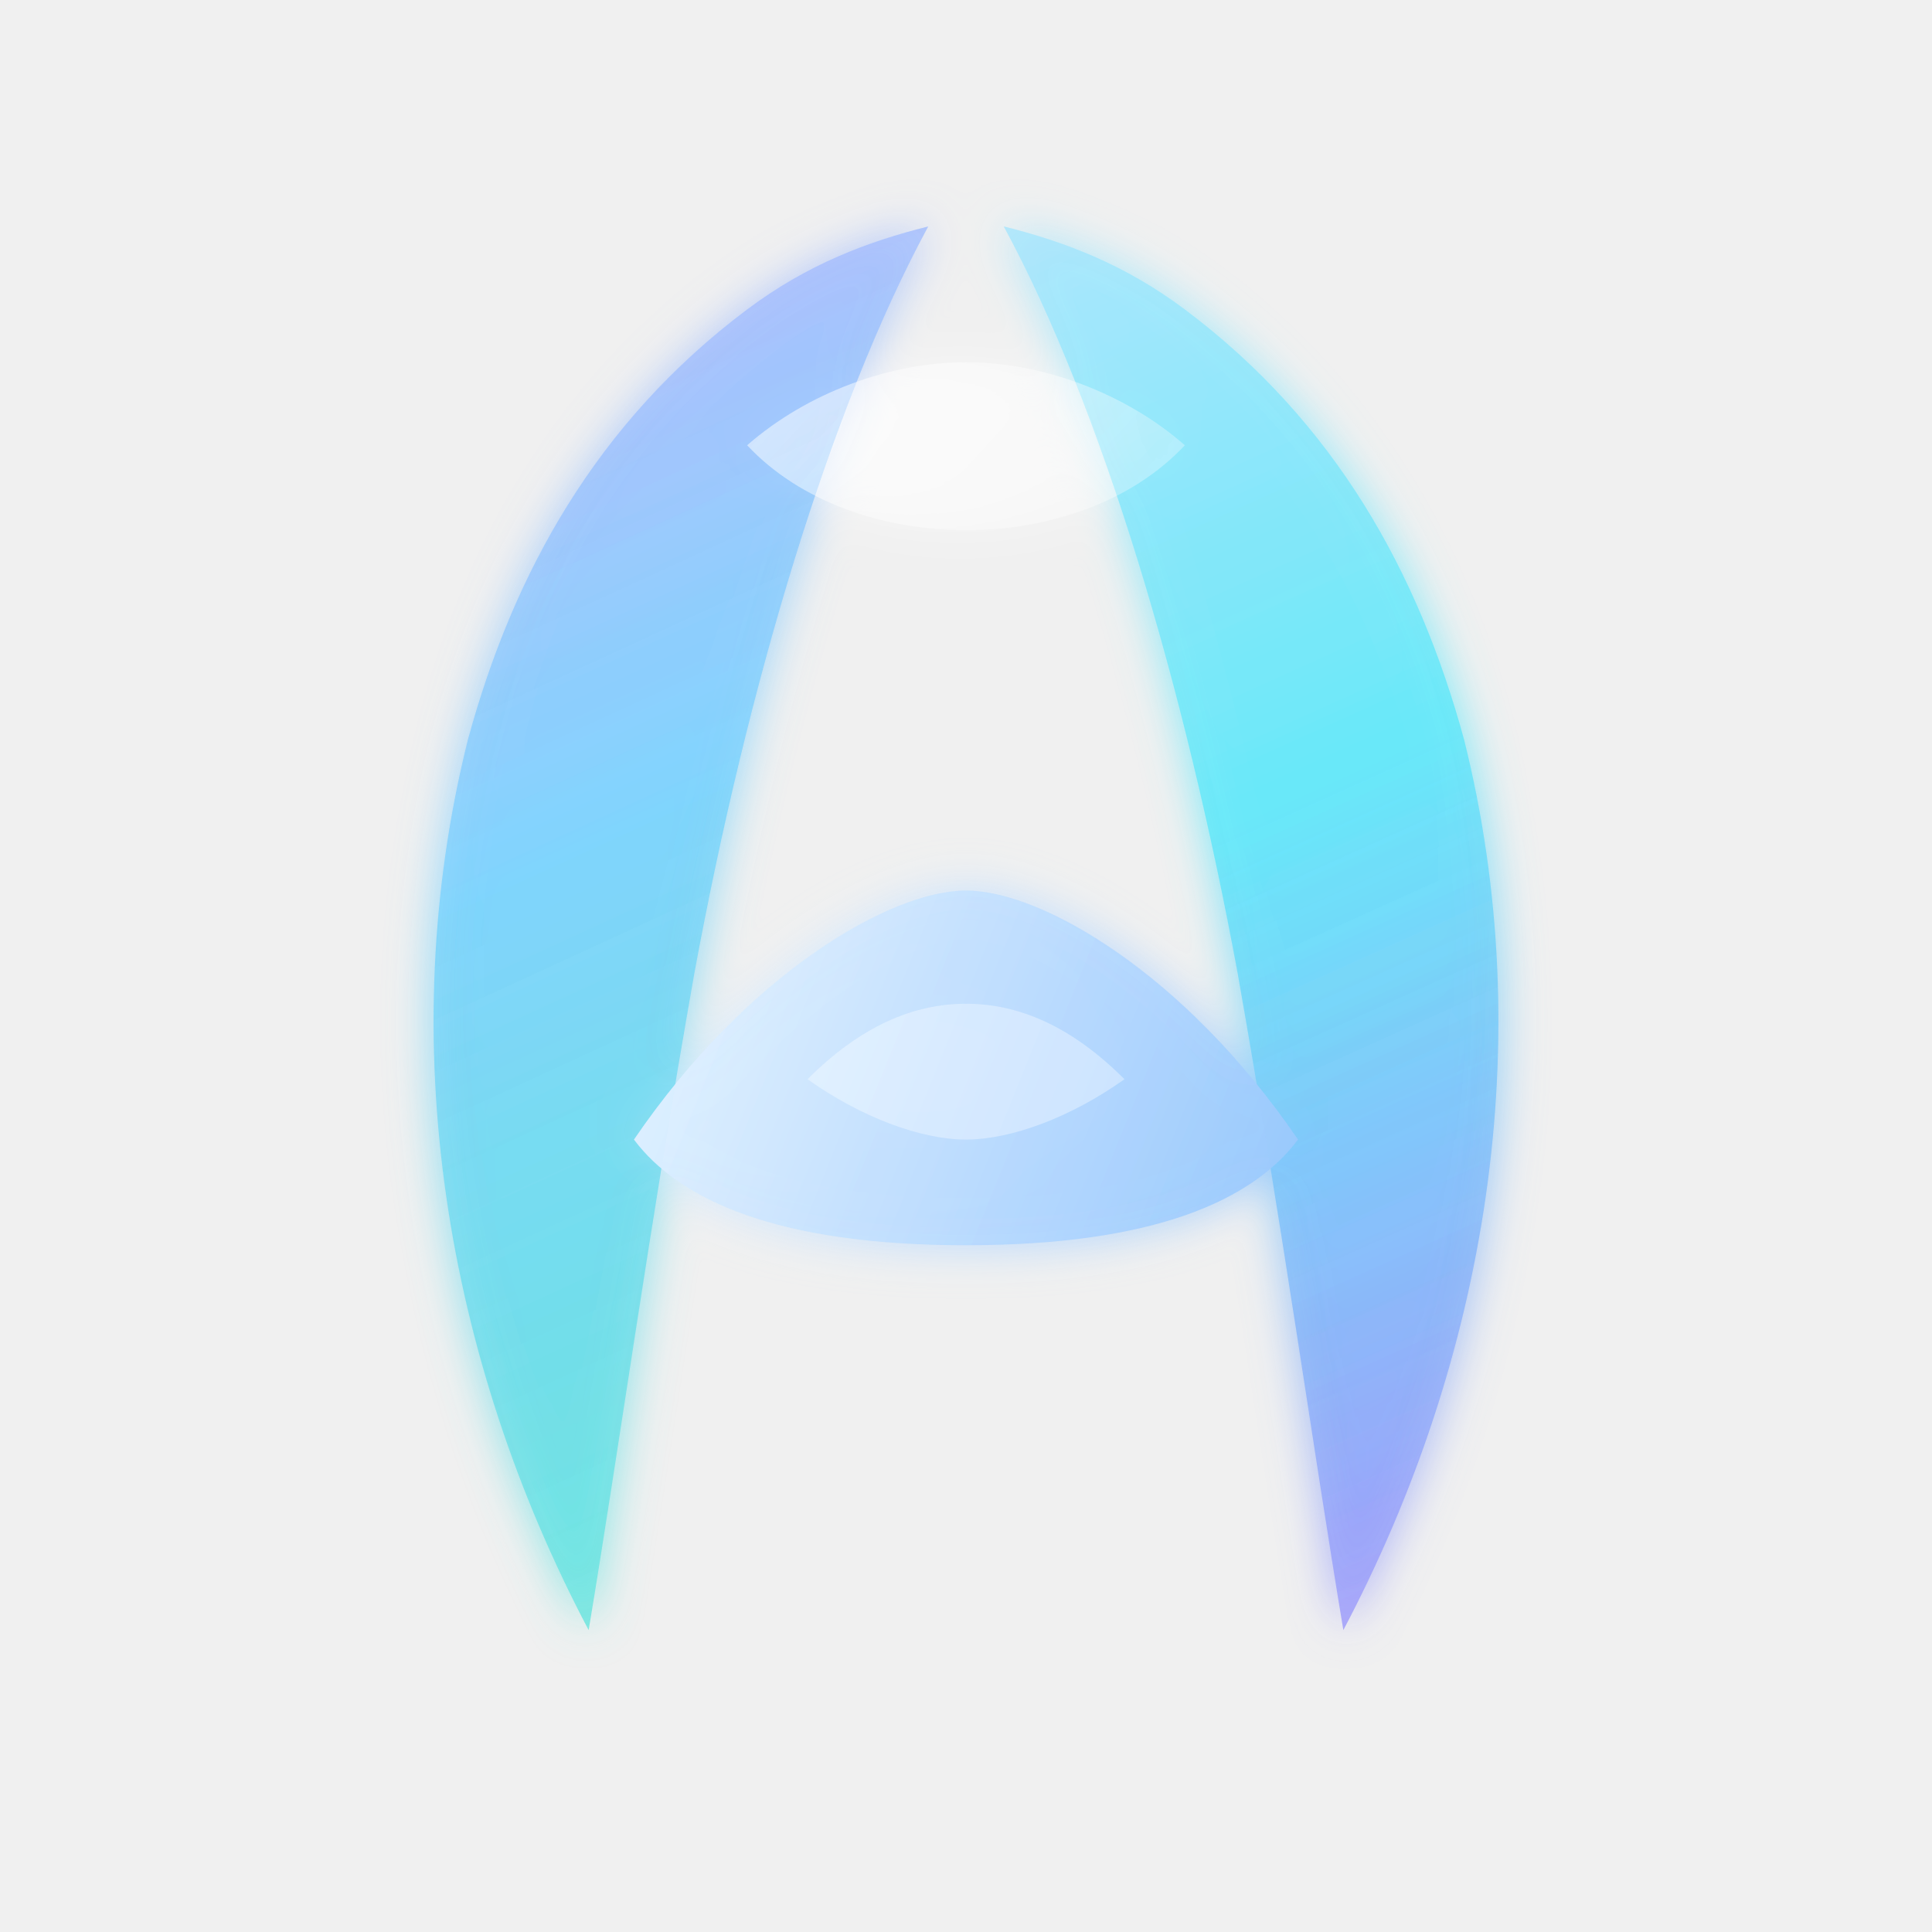
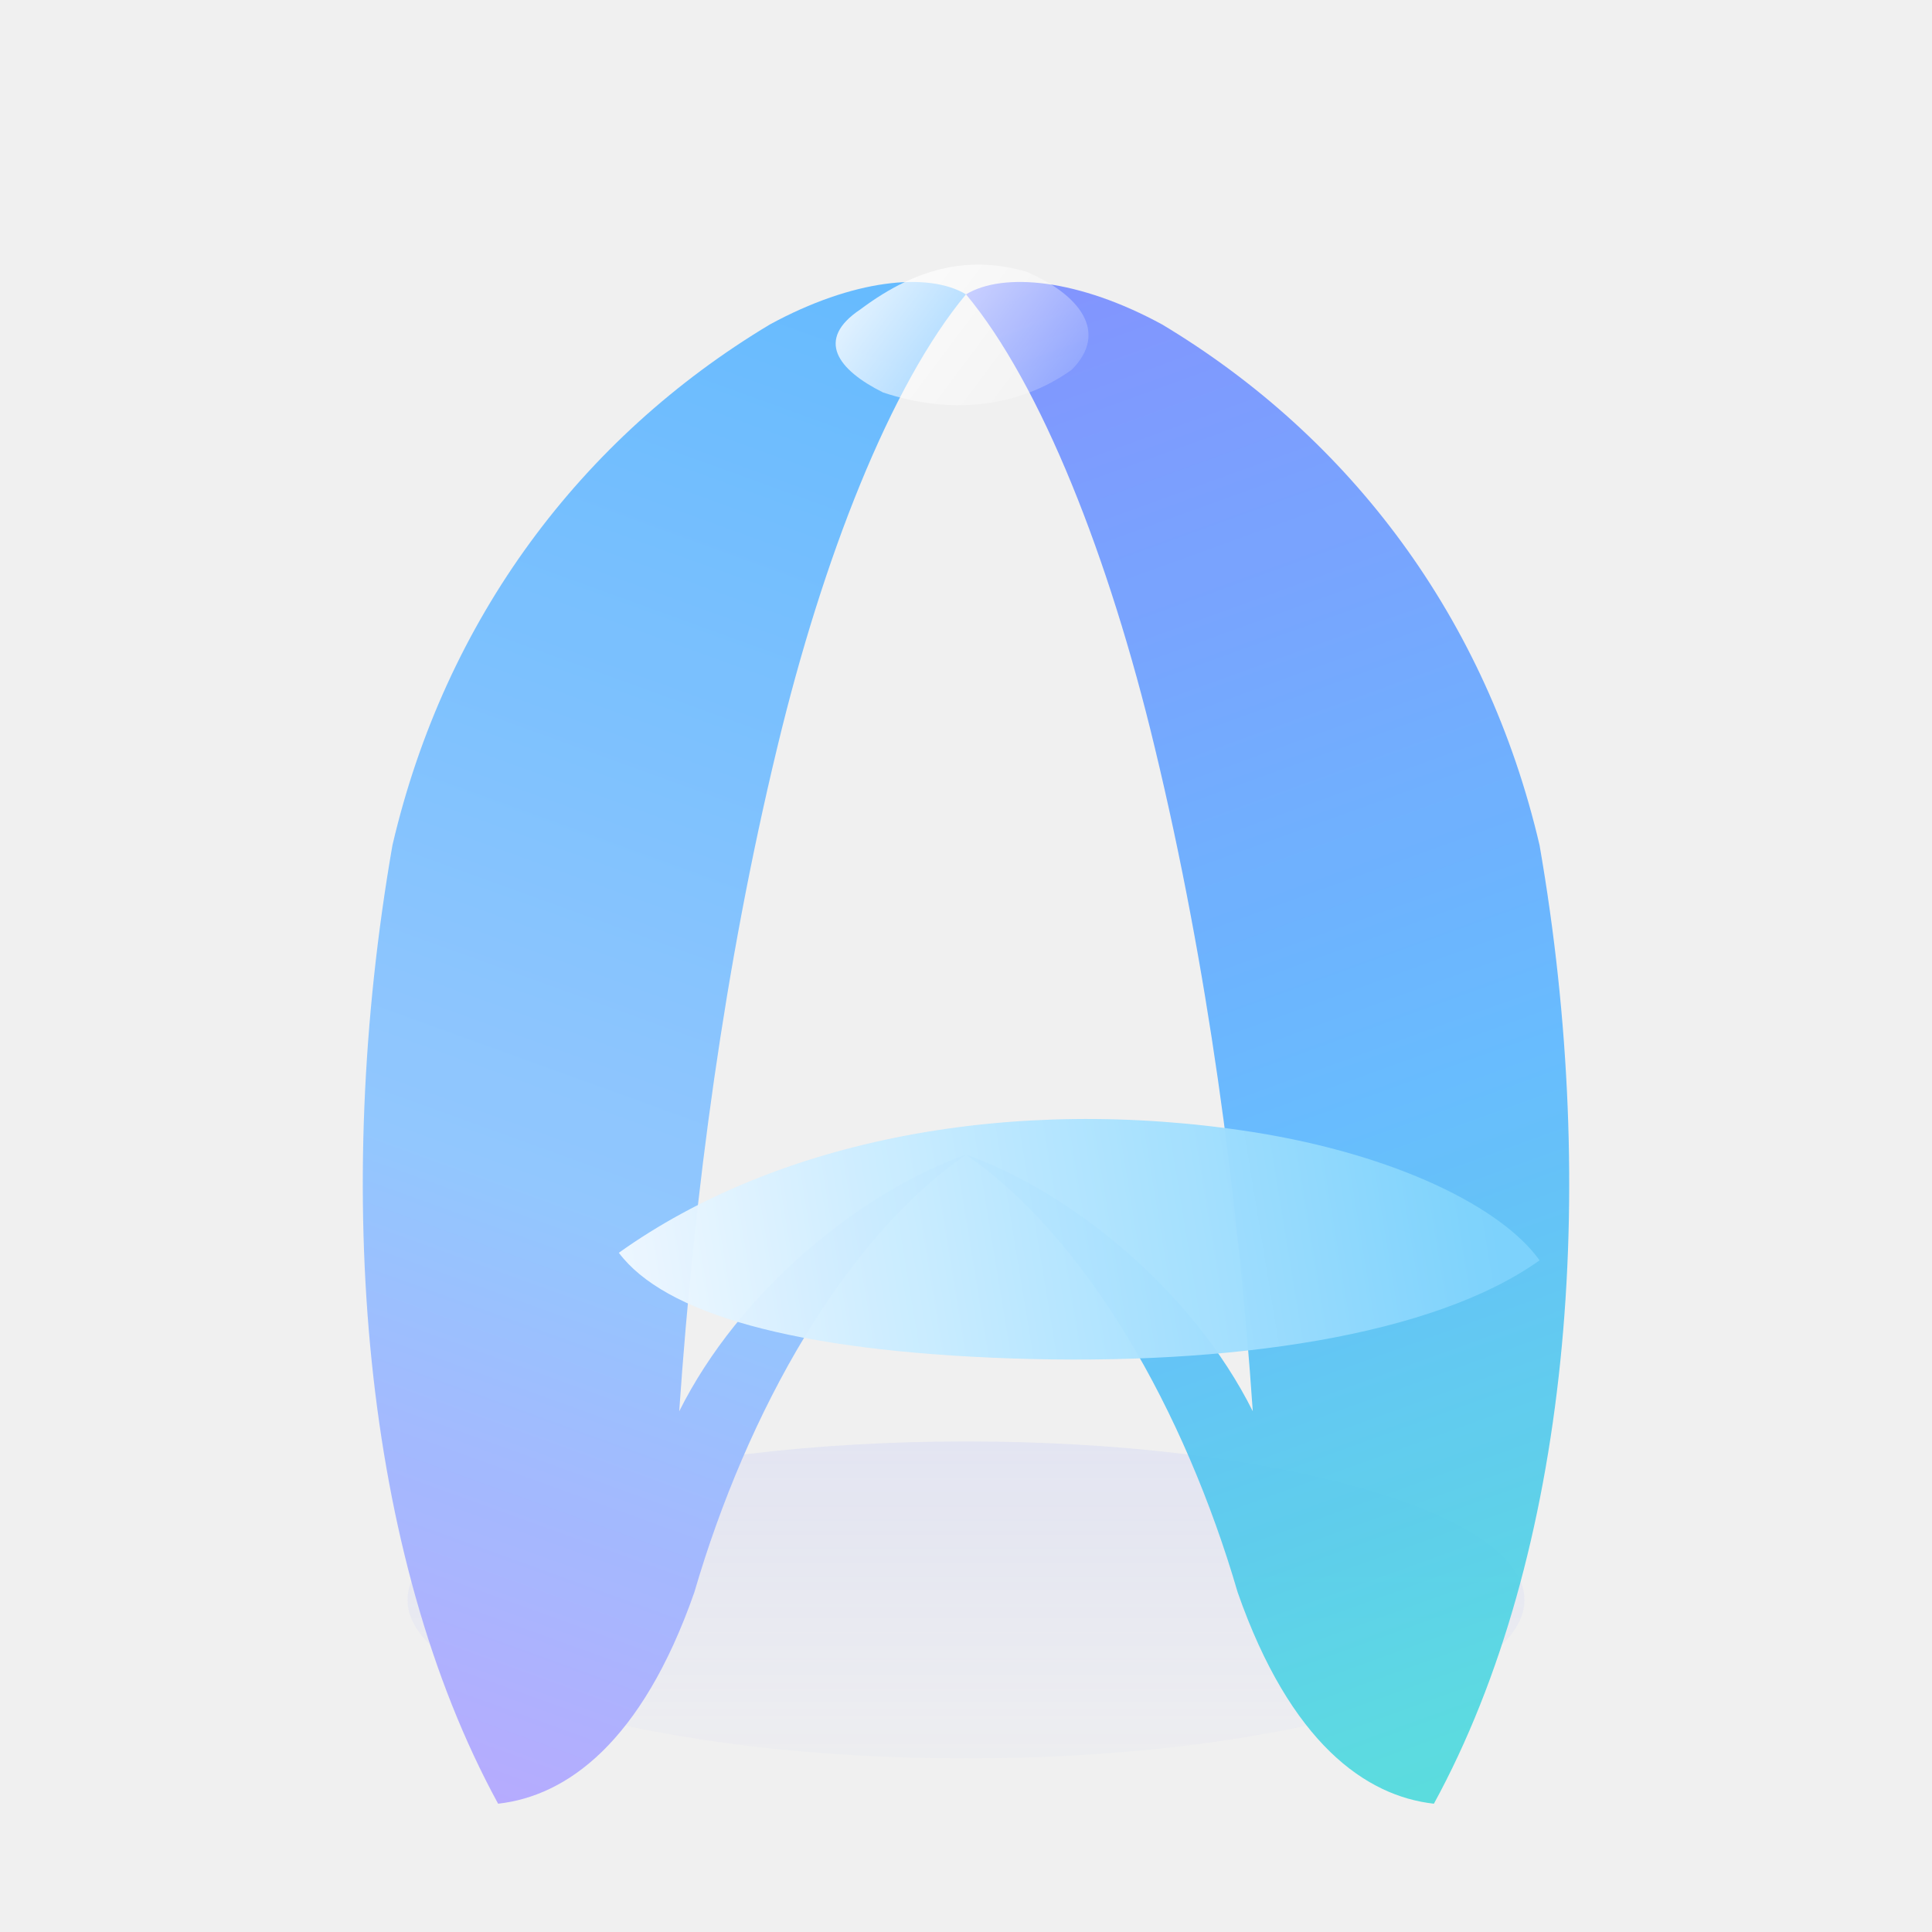
<svg xmlns="http://www.w3.org/2000/svg" viewBox="0 0 512 512" fill="none" role="img" aria-label="AIRuntime">
  <defs>
-     <linearGradient id="ar-left" x1="96" y1="48" x2="280" y2="448" gradientUnits="userSpaceOnUse">
-       <stop stop-color="#C4B5FD" stop-opacity="0.95" />
-       <stop offset="0.42" stop-color="#7DD3FC" stop-opacity="0.9" />
-       <stop offset="1" stop-color="#5EEAD4" stop-opacity="0.82" />
+     <linearGradient id="mk-left" x1="96" y1="468" x2="248" y2="48" gradientUnits="userSpaceOnUse">
+       <stop stop-color="#B8A4FF" />
+       <stop offset="0.4" stop-color="#8EC5FF" />
+       <stop offset="1" stop-color="#5EB8FF" />
    </linearGradient>
-     <linearGradient id="ar-right" x1="232" y1="40" x2="416" y2="448" gradientUnits="userSpaceOnUse">
-       <stop stop-color="#BAE6FD" />
-       <stop offset="0.45" stop-color="#67E8F9" />
-       <stop offset="1" stop-color="#A78BFA" stop-opacity="0.88" />
+     <linearGradient id="mk-right" x1="416" y1="468" x2="264" y2="48" gradientUnits="userSpaceOnUse">
+       <stop stop-color="#4EE0D8" />
+       <stop offset="0.45" stop-color="#5EB8FF" />
+       <stop offset="1" stop-color="#7C8CFF" />
    </linearGradient>
-     <linearGradient id="ar-cross" x1="152" y1="228" x2="360" y2="312" gradientUnits="userSpaceOnUse">
-       <stop stop-color="#F0F9FF" />
-       <stop offset="1" stop-color="#93C5FD" />
+     <linearGradient id="mk-cross" x1="148" y1="318" x2="392" y2="278" gradientUnits="userSpaceOnUse">
+       <stop stop-color="#F8FBFF" />
+       <stop offset="0.5" stop-color="#B8E6FF" />
+       <stop offset="1" stop-color="#7DD3FC" />
    </linearGradient>
-     <linearGradient id="ar-highlight" x1="180" y1="120" x2="332" y2="260" gradientUnits="userSpaceOnUse">
-       <stop stop-color="#FFFFFF" stop-opacity="0.55" />
+     <linearGradient id="mk-gleam" x1="228" y1="44" x2="292" y2="92" gradientUnits="userSpaceOnUse">
+       <stop stop-color="#FFFFFF" stop-opacity="0.9" />
      <stop offset="1" stop-color="#FFFFFF" stop-opacity="0" />
    </linearGradient>
-     <filter id="ar-glow" x="-20%" y="-20%" width="140%" height="140%">
-       <feGaussianBlur stdDeviation="6" result="blur" />
-       <feMerge>
-         <feMergeNode in="blur" />
-         <feMergeNode in="SourceGraphic" />
-       </feMerge>
-     </filter>
+     <linearGradient id="mk-shadow" x1="256" y1="300" x2="256" y2="470" gradientUnits="userSpaceOnUse">
+       <stop stop-color="#7C8CFF" stop-opacity="0.18" />
+       <stop offset="1" stop-color="#7C8CFF" stop-opacity="0" />
+     </linearGradient>
  </defs>
-   <g filter="url(#ar-glow)">
-     <path d="M156 432C118 360 104 276 124 196C136 152 158 112 198 82C214 70 230 64 246 60C220 108 198 182 184 258C172 326 164 384 156 432Z" fill="url(#ar-left)" opacity="0.94" />
-     <path d="M356 432C394 360 408 276 388 196C376 152 354 112 314 82C298 70 282 64 266 60C292 108 314 182 328 258C340 326 348 384 356 432Z" fill="url(#ar-right)" opacity="0.9" />
-     <path d="M168 302C198 258 236 236 256 236C276 236 314 258 344 302C332 318 306 330 256 330C206 330 180 318 168 302Z" fill="url(#ar-cross)" opacity="0.96" />
-     <path d="M198 118C214 104 236 96 256 96C276 96 298 104 314 118C286 148 226 148 198 118Z" fill="url(#ar-highlight)" />
-     <path d="M214 286C228 272 242 266 256 266C270 266 284 272 298 286C284 296 268 302 256 302C244 302 228 296 214 286Z" fill="#FFFFFF" opacity="0.35" />
+   <g transform="translate(0 20)">
+     <ellipse cx="256" cy="404" rx="148" ry="42" fill="url(#mk-shadow)" />
+     <path d="M 132 458 C 96 392, 88 296, 104 204 C 118 144, 154 96, 204 66 C 226 54, 246 52, 256 58 C 236 82, 218 128, 206 178 C 192 236, 184 296, 180 354 C 196 322, 228 296, 256 286 C 224 308, 198 354, 184 402 C 170 442, 150 456, 132 458 Z" fill="url(#mk-left)" opacity="0.95" />
+     <path d="M 380 458 C 416 392, 424 296, 408 204 C 394 144, 358 96, 308 66 C 286 54, 266 52, 256 58 C 276 82, 294 128, 306 178 C 320 236, 328 296, 332 354 C 316 322, 284 296, 256 286 C 288 308, 314 354, 328 402 C 342 442, 362 456, 380 458 Z" fill="url(#mk-right)" opacity="0.93" />
+     <path d="M 164 312 C 206 282, 268 270, 332 280 C 370 286, 398 300, 408 314 C 380 334, 326 342, 268 340 C 210 338, 176 328, 164 312 Z" fill="url(#mk-cross)" opacity="0.97" />
+     <path d="M 228 62 C 244 50, 258 48, 272 52 C 286 58, 294 68, 284 78 C 270 88, 252 90, 234 84 C 222 78, 216 70, 228 62 Z" fill="url(#mk-gleam)" />
  </g>
</svg>
